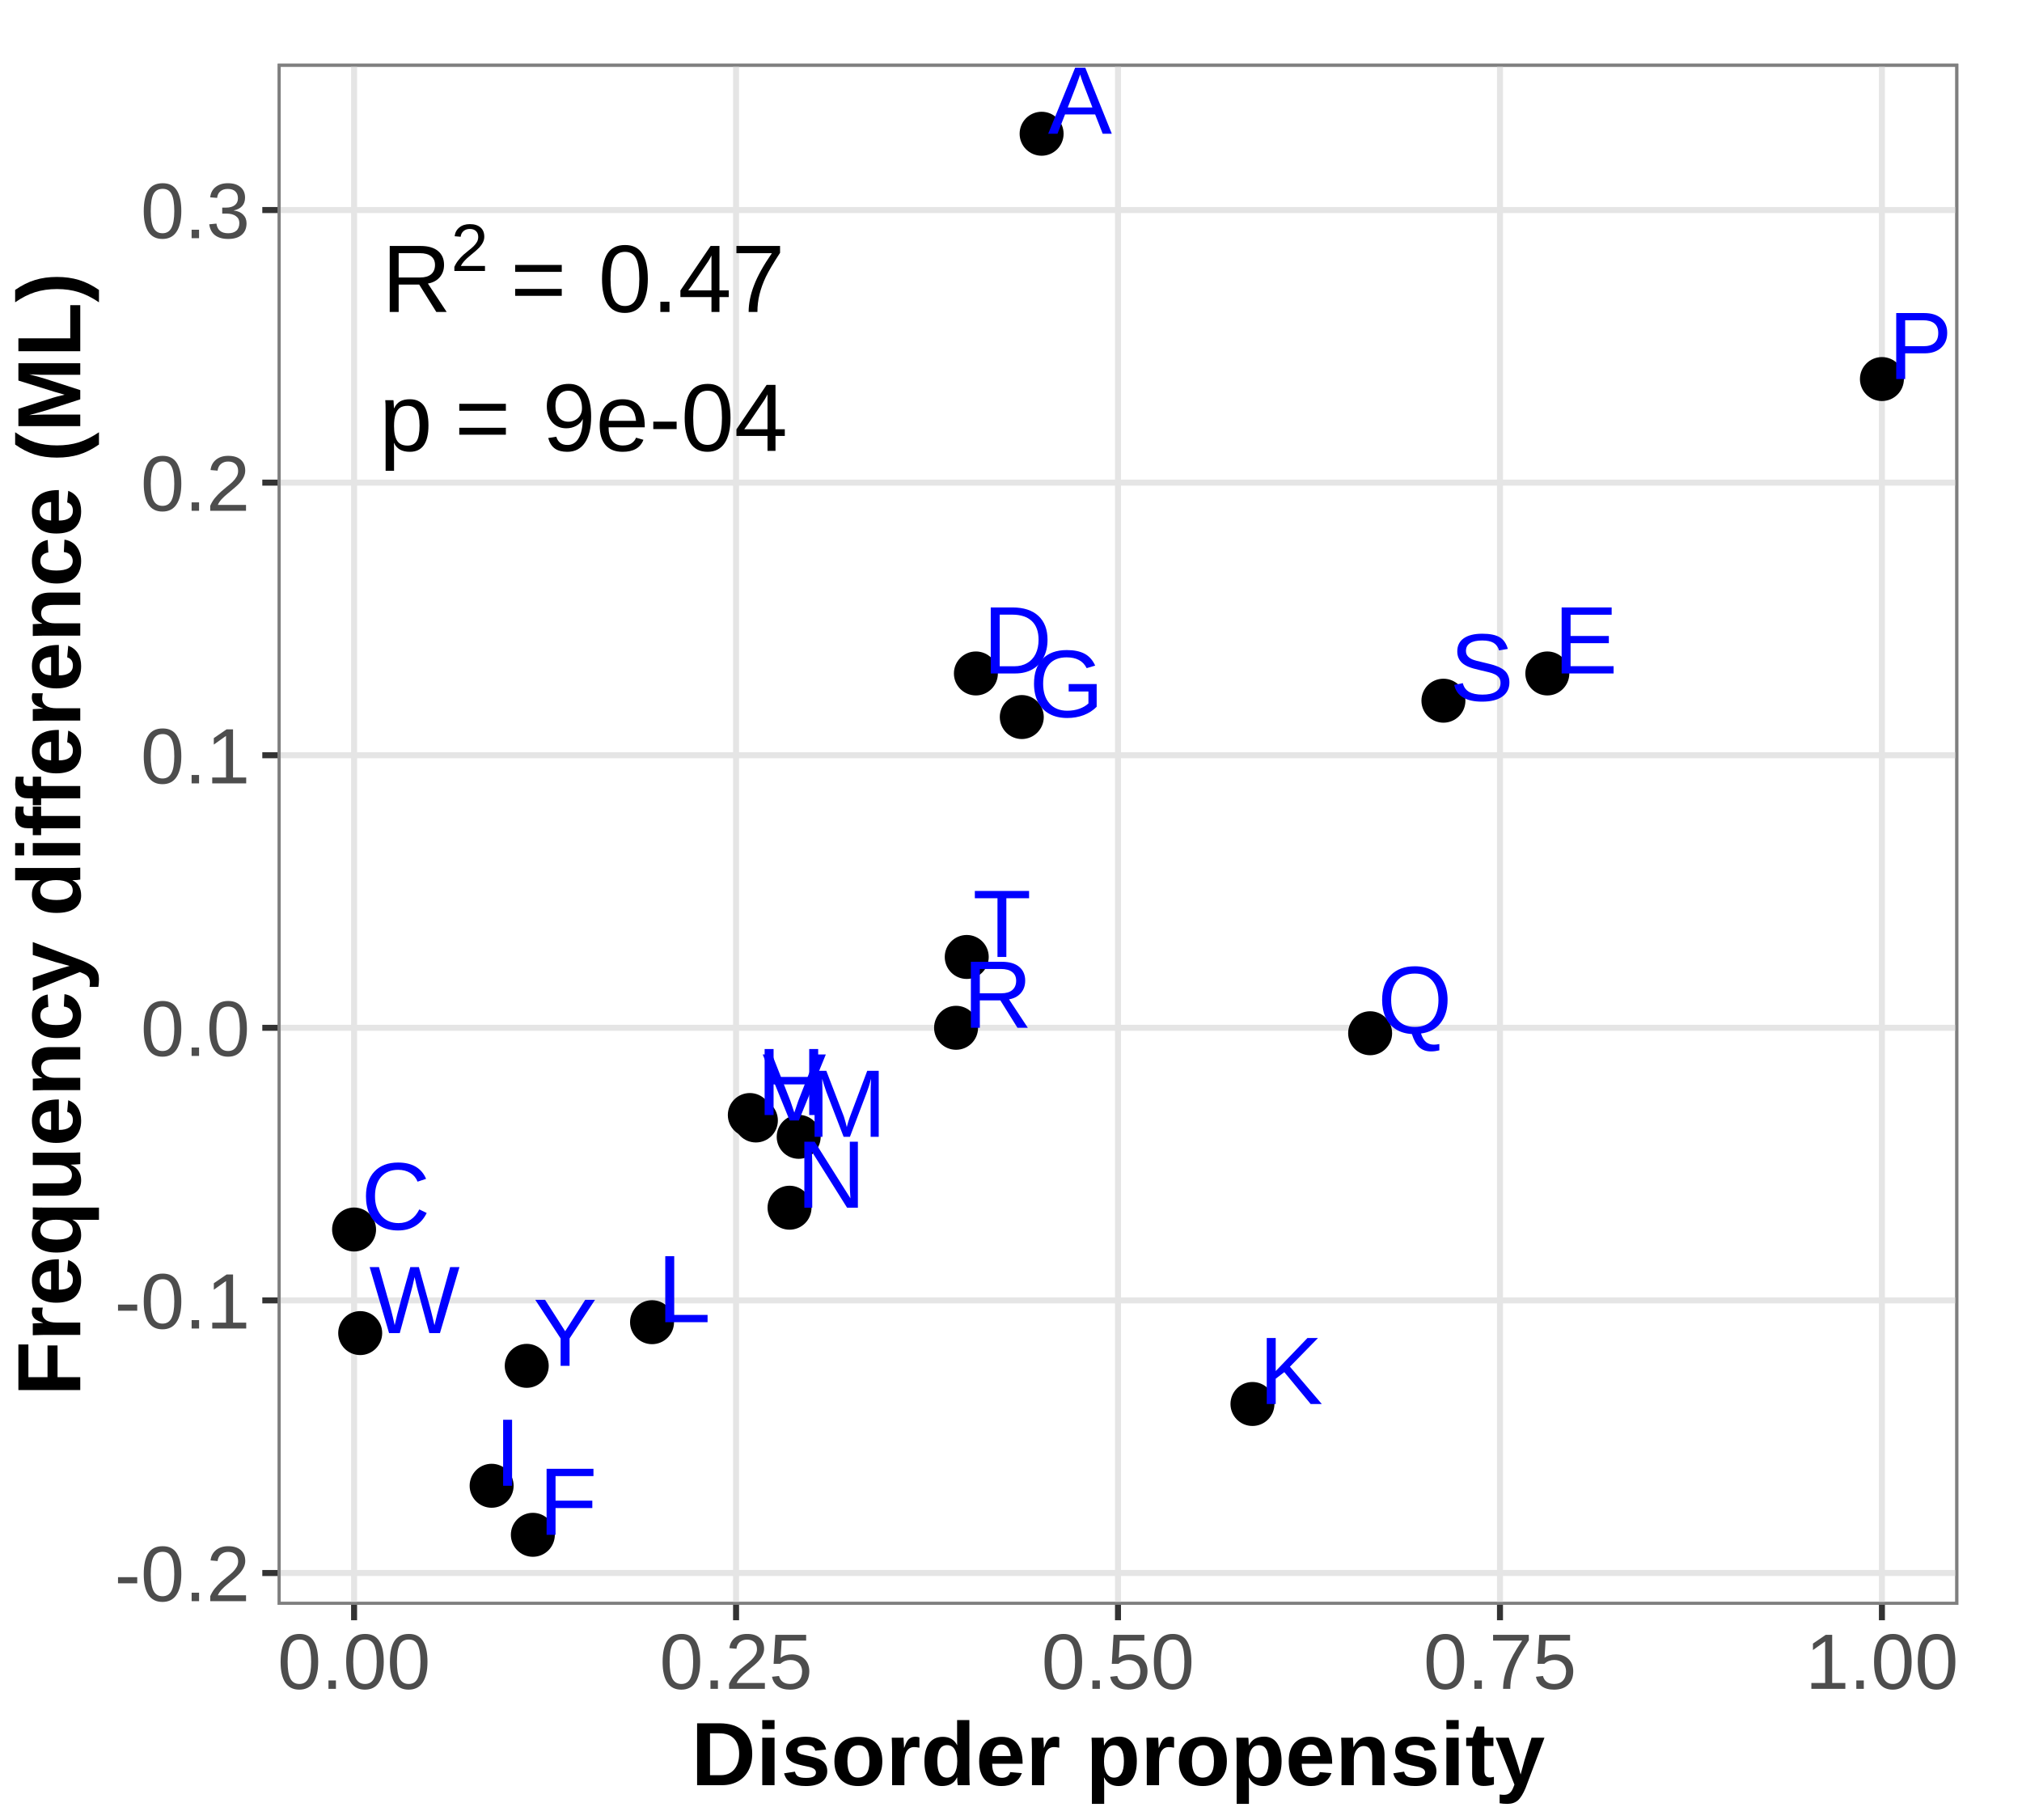
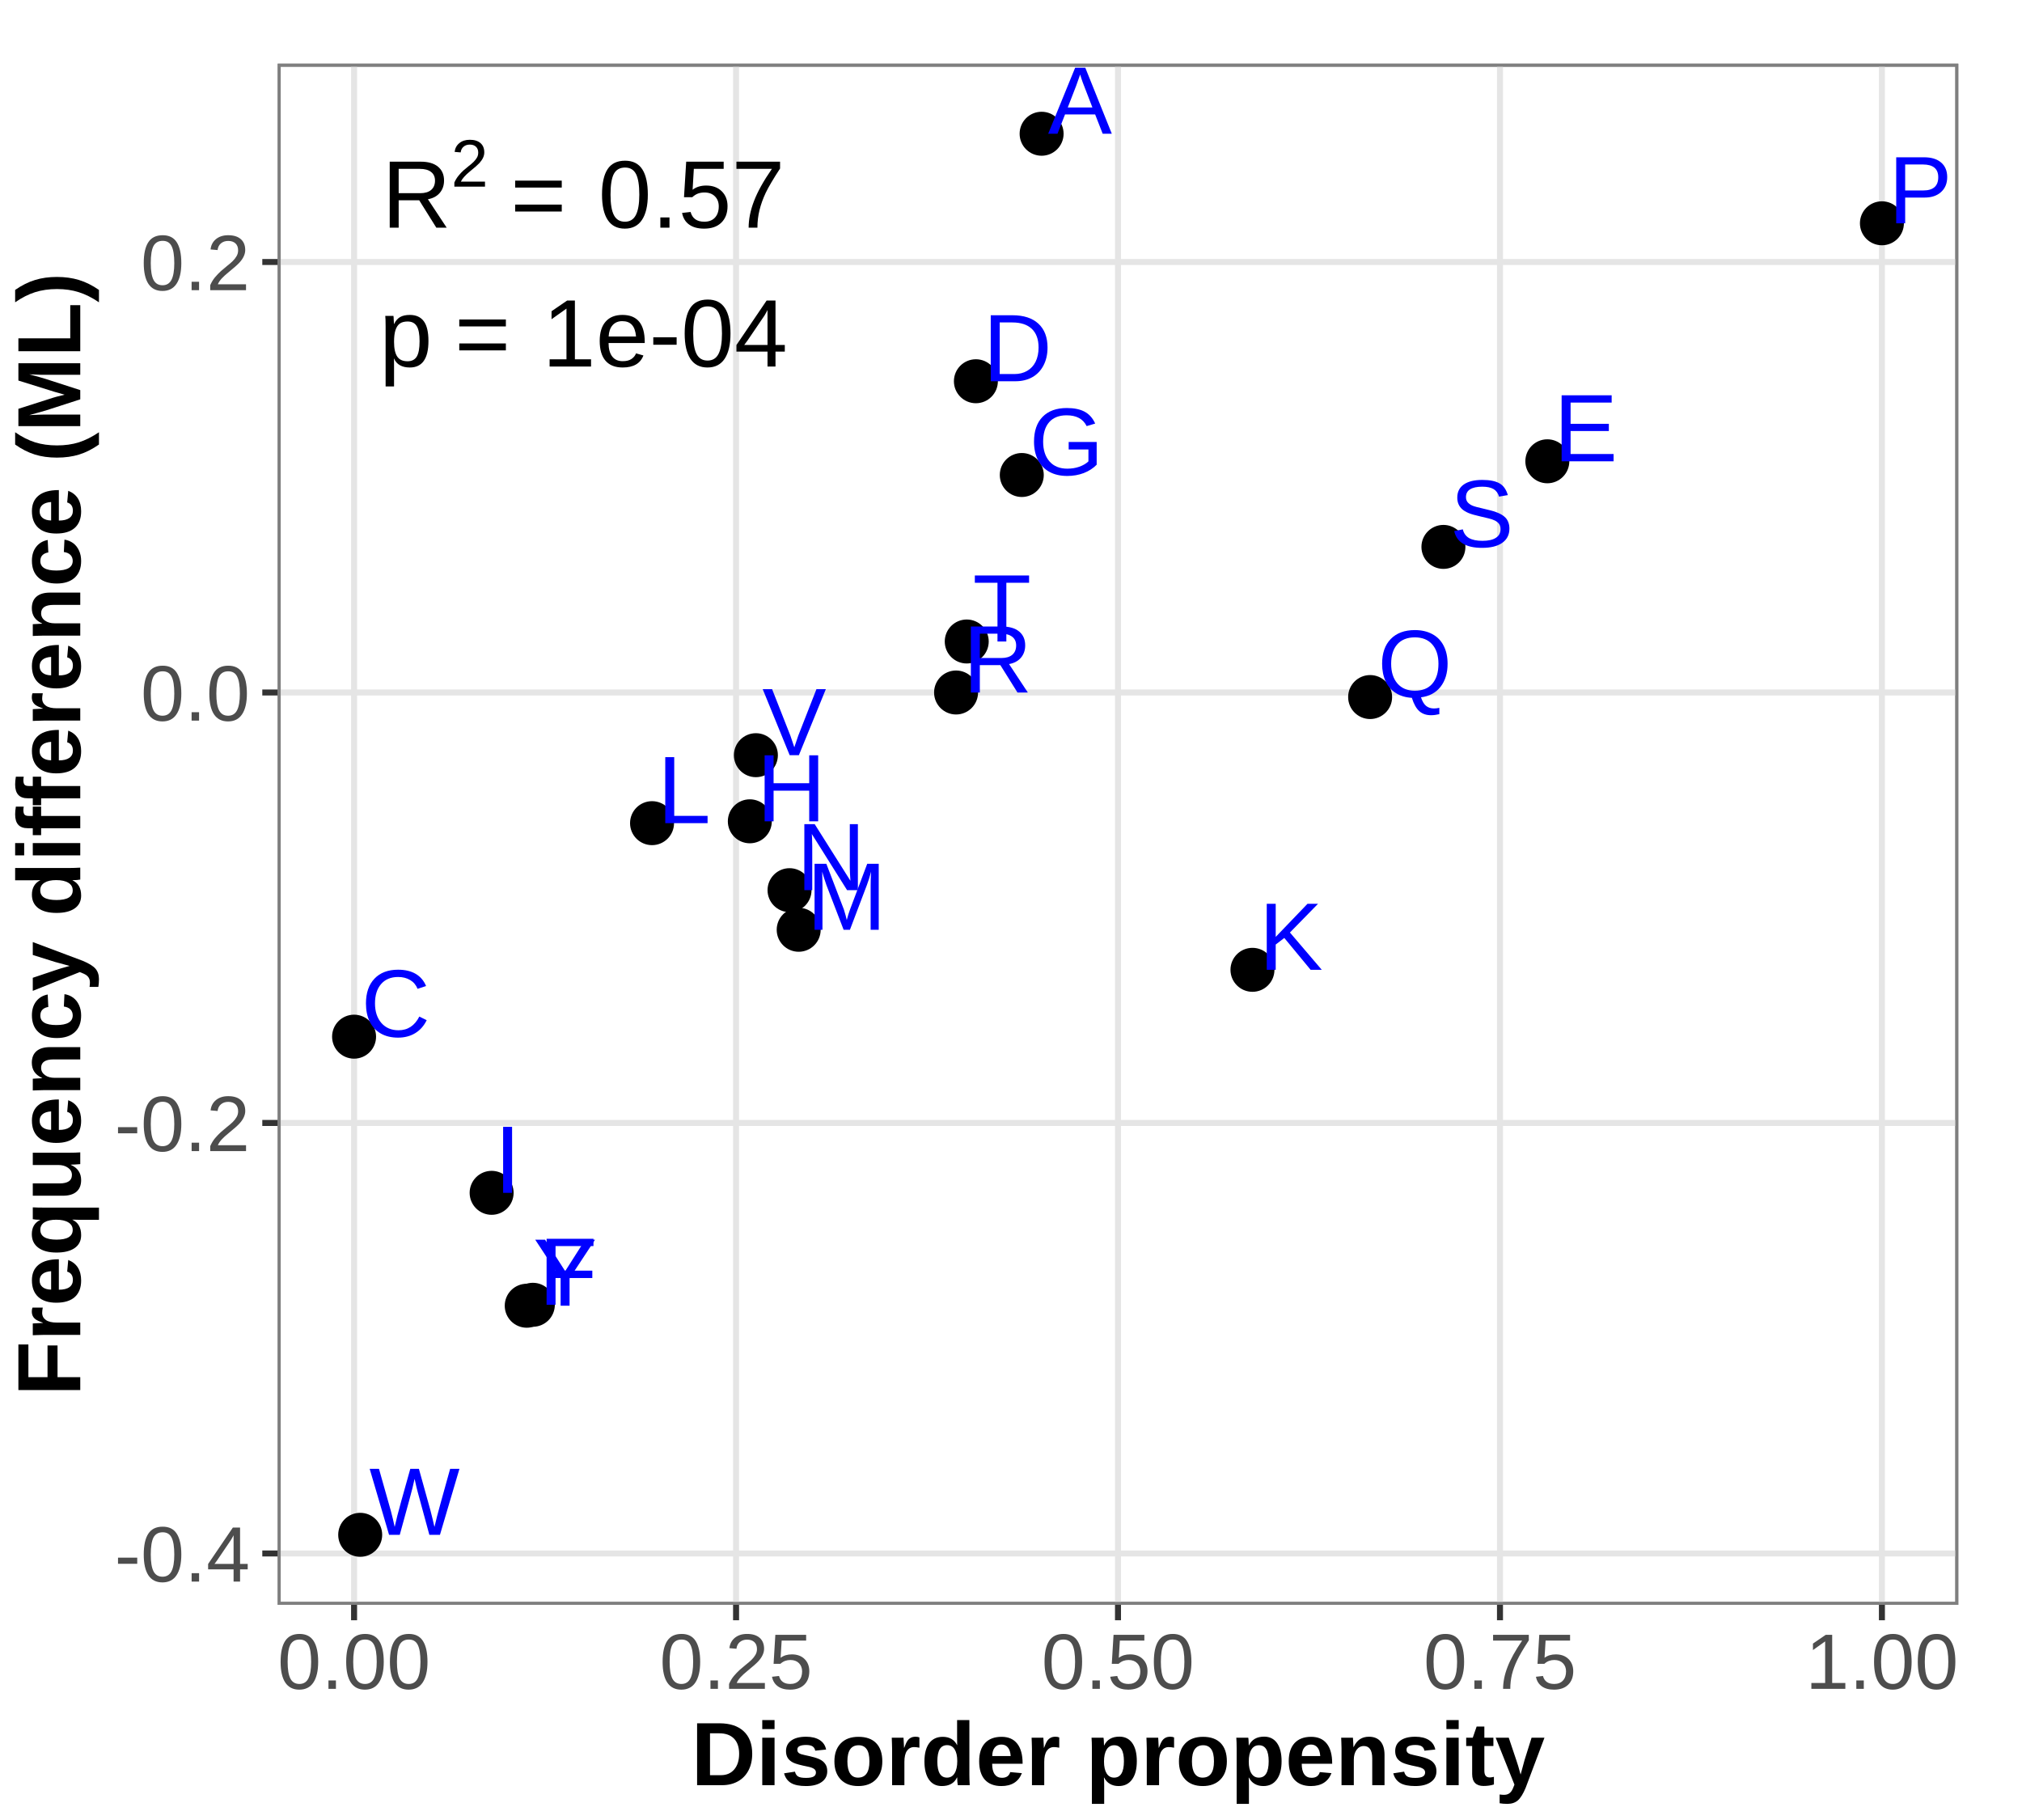
<svg xmlns="http://www.w3.org/2000/svg" class="svglite" width="360.00pt" height="324.00pt" viewBox="0 0 360.00 324.00">
  <defs>
    <style type="text/css">
    .svglite line, .svglite polyline, .svglite polygon, .svglite path, .svglite rect, .svglite circle {
      fill: none;
      stroke: #000000;
      stroke-linecap: round;
      stroke-linejoin: round;
      stroke-miterlimit: 10.00;
    }
    .svglite text {
      white-space: pre;
    }
  </style>
  </defs>
  <rect width="100%" height="100%" style="stroke: none; fill: #FFFFFF;" />
  <defs>
    <clipPath id="cpMC4wMHwzNjAuMDB8MC4wMHwzMjQuMDA=">
      <rect x="0.00" y="0.00" width="360.00" height="324.00" />
    </clipPath>
  </defs>
  <g clip-path="url(#cpMC4wMHwzNjAuMDB8MC4wMHwzMjQuMDA=)">
    <rect x="0.00" y="0.00" width="360.00" height="324.00" style="stroke-width: 1.07; stroke: #FFFFFF; fill: #FFFFFF;" />
  </g>
  <defs>
    <clipPath id="cpNDkuNDR8MzQ4LjY2fDExLjM0fDI4NS43MA==">
      <rect x="49.44" y="11.34" width="299.22" height="274.36" />
    </clipPath>
  </defs>
  <g clip-path="url(#cpNDkuNDR8MzQ4LjY2fDExLjM0fDI4NS43MA==)">
    <rect x="49.44" y="11.34" width="299.22" height="274.36" style="stroke-width: 1.07; stroke: #7F7F7F; fill: #FFFFFF;" />
-     <polyline points="49.44,280.03 348.66,280.03 " style="stroke-width: 1.07; stroke: #E5E5E5; stroke-linecap: butt;" />
-     <polyline points="49.44,231.50 348.66,231.50 " style="stroke-width: 1.07; stroke: #E5E5E5; stroke-linecap: butt;" />
-     <polyline points="49.44,182.97 348.66,182.97 " style="stroke-width: 1.07; stroke: #E5E5E5; stroke-linecap: butt;" />
-     <polyline points="49.44,134.45 348.66,134.45 " style="stroke-width: 1.07; stroke: #E5E5E5; stroke-linecap: butt;" />
-     <polyline points="49.44,85.92 348.66,85.92 " style="stroke-width: 1.07; stroke: #E5E5E5; stroke-linecap: butt;" />
-     <polyline points="49.44,37.39 348.66,37.39 " style="stroke-width: 1.07; stroke: #E5E5E5; stroke-linecap: butt;" />
+     <polyline points="49.44,276.55 348.66,276.55 " style="stroke-width: 1.07; stroke: #E5E5E5; stroke-linecap: butt;" />
+     <polyline points="49.44,199.91 348.66,199.91 " style="stroke-width: 1.07; stroke: #E5E5E5; stroke-linecap: butt;" />
+     <polyline points="49.44,123.28 348.66,123.28 " style="stroke-width: 1.07; stroke: #E5E5E5; stroke-linecap: butt;" />
+     <polyline points="49.44,46.64 348.66,46.64 " style="stroke-width: 1.07; stroke: #E5E5E5; stroke-linecap: butt;" />
    <polyline points="63.04,285.70 63.04,11.34 " style="stroke-width: 1.07; stroke: #E5E5E5; stroke-linecap: butt;" />
    <polyline points="131.05,285.70 131.05,11.34 " style="stroke-width: 1.07; stroke: #E5E5E5; stroke-linecap: butt;" />
    <polyline points="199.05,285.70 199.05,11.34 " style="stroke-width: 1.07; stroke: #E5E5E5; stroke-linecap: butt;" />
    <polyline points="267.06,285.70 267.06,11.34 " style="stroke-width: 1.07; stroke: #E5E5E5; stroke-linecap: butt;" />
    <polyline points="335.06,285.70 335.06,11.34 " style="stroke-width: 1.07; stroke: #E5E5E5; stroke-linecap: butt;" />
-     <text x="67.98" y="55.54" style="font-size: 17.07px; font-family: &quot;Arial&quot;;" textLength="12.33px" lengthAdjust="spacingAndGlyphs">R</text>
-     <text x="80.30" y="48.24" style="font-size: 11.95px; font-family: &quot;Arial&quot;;" textLength="6.64px" lengthAdjust="spacingAndGlyphs">2</text>
-     <text x="90.89" y="55.54" style="font-size: 17.07px; font-family: &quot;Arial&quot;;" textLength="11.67px" lengthAdjust="spacingAndGlyphs">=</text>
-     <text x="106.51" y="55.54" style="font-size: 17.07px; font-family: &quot;Arial&quot;;" textLength="33.21px" lengthAdjust="spacingAndGlyphs">0.47</text>
-     <text x="67.50" y="80.26" style="font-size: 17.07px; font-family: &quot;Arial&quot;;" textLength="9.49px" lengthAdjust="spacingAndGlyphs">p</text>
-     <text x="80.94" y="80.26" style="font-size: 17.07px; font-family: &quot;Arial&quot;;" textLength="11.67px" lengthAdjust="spacingAndGlyphs">=</text>
-     <text x="96.56" y="80.26" style="font-size: 17.07px; font-family: &quot;Arial&quot;;" textLength="43.64px" lengthAdjust="spacingAndGlyphs">9e-04</text>
+     <text x="67.98" y="40.53" style="font-size: 17.07px; font-family: &quot;Arial&quot;;" textLength="12.33px" lengthAdjust="spacingAndGlyphs">R</text>
+     <text x="80.30" y="33.23" style="font-size: 11.95px; font-family: &quot;Arial&quot;;" textLength="6.64px" lengthAdjust="spacingAndGlyphs">2</text>
+     <text x="90.89" y="40.53" style="font-size: 17.07px; font-family: &quot;Arial&quot;;" textLength="11.67px" lengthAdjust="spacingAndGlyphs">=</text>
+     <text x="106.51" y="40.53" style="font-size: 17.07px; font-family: &quot;Arial&quot;;" textLength="33.21px" lengthAdjust="spacingAndGlyphs">0.57</text>
+     <text x="67.50" y="65.25" style="font-size: 17.07px; font-family: &quot;Arial&quot;;" textLength="9.49px" lengthAdjust="spacingAndGlyphs">p</text>
+     <text x="80.94" y="65.25" style="font-size: 17.07px; font-family: &quot;Arial&quot;;" textLength="11.67px" lengthAdjust="spacingAndGlyphs">=</text>
+     <text x="96.56" y="65.25" style="font-size: 17.07px; font-family: &quot;Arial&quot;;" textLength="43.64px" lengthAdjust="spacingAndGlyphs">1e-04</text>
    <circle cx="185.45" cy="23.81" r="3.56" style="stroke-width: 0.71; fill: #000000;" />
-     <circle cx="63.04" cy="218.88" r="3.56" style="stroke-width: 0.71; fill: #000000;" />
-     <circle cx="173.75" cy="119.89" r="3.56" style="stroke-width: 0.71; fill: #000000;" />
-     <circle cx="275.49" cy="119.89" r="3.56" style="stroke-width: 0.71; fill: #000000;" />
-     <circle cx="94.87" cy="273.23" r="3.56" style="stroke-width: 0.71; fill: #000000;" />
-     <circle cx="181.92" cy="127.65" r="3.56" style="stroke-width: 0.71; fill: #000000;" />
-     <circle cx="133.50" cy="198.50" r="3.56" style="stroke-width: 0.71; fill: #000000;" />
-     <circle cx="87.53" cy="264.50" r="3.56" style="stroke-width: 0.71; fill: #000000;" />
-     <circle cx="222.99" cy="249.94" r="3.56" style="stroke-width: 0.71; fill: #000000;" />
-     <circle cx="116.09" cy="235.38" r="3.56" style="stroke-width: 0.71; fill: #000000;" />
-     <circle cx="142.20" cy="202.38" r="3.56" style="stroke-width: 0.71; fill: #000000;" />
-     <circle cx="140.57" cy="215.00" r="3.56" style="stroke-width: 0.71; fill: #000000;" />
-     <circle cx="335.06" cy="67.48" r="3.56" style="stroke-width: 0.71; fill: #000000;" />
-     <circle cx="243.94" cy="183.94" r="3.56" style="stroke-width: 0.71; fill: #000000;" />
-     <circle cx="170.22" cy="182.97" r="3.56" style="stroke-width: 0.71; fill: #000000;" />
-     <circle cx="256.99" cy="124.74" r="3.56" style="stroke-width: 0.71; fill: #000000;" />
-     <circle cx="172.12" cy="170.36" r="3.56" style="stroke-width: 0.71; fill: #000000;" />
-     <circle cx="134.58" cy="199.47" r="3.56" style="stroke-width: 0.71; fill: #000000;" />
-     <circle cx="64.13" cy="237.32" r="3.56" style="stroke-width: 0.71; fill: #000000;" />
-     <circle cx="93.78" cy="243.15" r="3.56" style="stroke-width: 0.71; fill: #000000;" />
+     <circle cx="63.04" cy="184.55" r="3.56" style="stroke-width: 0.71; fill: #000000;" />
+     <circle cx="173.75" cy="67.87" r="3.56" style="stroke-width: 0.71; fill: #000000;" />
+     <circle cx="275.49" cy="82.12" r="3.56" style="stroke-width: 0.71; fill: #000000;" />
+     <circle cx="94.87" cy="232.28" r="3.56" style="stroke-width: 0.71; fill: #000000;" />
+     <circle cx="181.92" cy="84.56" r="3.56" style="stroke-width: 0.71; fill: #000000;" />
+     <circle cx="133.50" cy="146.21" r="3.56" style="stroke-width: 0.71; fill: #000000;" />
+     <circle cx="87.53" cy="212.35" r="3.56" style="stroke-width: 0.71; fill: #000000;" />
+     <circle cx="222.99" cy="172.65" r="3.56" style="stroke-width: 0.71; fill: #000000;" />
+     <circle cx="116.09" cy="146.54" r="3.56" style="stroke-width: 0.71; fill: #000000;" />
+     <circle cx="142.20" cy="165.52" r="3.56" style="stroke-width: 0.71; fill: #000000;" />
+     <circle cx="140.57" cy="158.47" r="3.56" style="stroke-width: 0.71; fill: #000000;" />
+     <circle cx="335.06" cy="39.75" r="3.56" style="stroke-width: 0.71; fill: #000000;" />
+     <circle cx="243.94" cy="124.09" r="3.56" style="stroke-width: 0.71; fill: #000000;" />
+     <circle cx="170.22" cy="123.28" r="3.56" style="stroke-width: 0.71; fill: #000000;" />
+     <circle cx="256.99" cy="97.36" r="3.56" style="stroke-width: 0.71; fill: #000000;" />
+     <circle cx="172.12" cy="114.20" r="3.56" style="stroke-width: 0.71; fill: #000000;" />
+     <circle cx="134.58" cy="134.44" r="3.56" style="stroke-width: 0.71; fill: #000000;" />
+     <circle cx="64.13" cy="273.23" r="3.56" style="stroke-width: 0.71; fill: #000000;" />
+     <circle cx="93.78" cy="232.45" r="3.56" style="stroke-width: 0.71; fill: #000000;" />
    <text x="186.59" y="23.81" style="font-size: 17.07px;fill: #0000FF; font-family: &quot;Arial&quot;;" textLength="11.38px" lengthAdjust="spacingAndGlyphs">A</text>
-     <text x="64.28" y="218.88" style="font-size: 17.07px;fill: #0000FF; font-family: &quot;Arial&quot;;" textLength="12.33px" lengthAdjust="spacingAndGlyphs">C</text>
-     <text x="174.99" y="119.89" style="font-size: 17.07px;fill: #0000FF; font-family: &quot;Arial&quot;;" textLength="12.33px" lengthAdjust="spacingAndGlyphs">D</text>
-     <text x="276.63" y="119.89" style="font-size: 17.07px;fill: #0000FF; font-family: &quot;Arial&quot;;" textLength="11.38px" lengthAdjust="spacingAndGlyphs">E</text>
-     <text x="95.91" y="273.23" style="font-size: 17.07px;fill: #0000FF; font-family: &quot;Arial&quot;;" textLength="10.43px" lengthAdjust="spacingAndGlyphs">F</text>
-     <text x="183.24" y="127.65" style="font-size: 17.07px;fill: #0000FF; font-family: &quot;Arial&quot;;" textLength="13.27px" lengthAdjust="spacingAndGlyphs">G</text>
-     <text x="134.73" y="198.50" style="font-size: 17.07px;fill: #0000FF; font-family: &quot;Arial&quot;;" textLength="12.33px" lengthAdjust="spacingAndGlyphs">H</text>
-     <text x="88.00" y="264.50" style="font-size: 17.07px;fill: #0000FF; font-family: &quot;Arial&quot;;" textLength="4.74px" lengthAdjust="spacingAndGlyphs">I</text>
-     <text x="224.13" y="249.94" style="font-size: 17.07px;fill: #0000FF; font-family: &quot;Arial&quot;;" textLength="11.38px" lengthAdjust="spacingAndGlyphs">K</text>
-     <text x="117.04" y="235.38" style="font-size: 17.07px;fill: #0000FF; font-family: &quot;Arial&quot;;" textLength="9.49px" lengthAdjust="spacingAndGlyphs">L</text>
-     <text x="143.62" y="202.38" style="font-size: 17.07px;fill: #0000FF; font-family: &quot;Arial&quot;;" textLength="14.21px" lengthAdjust="spacingAndGlyphs">M</text>
-     <text x="141.80" y="215.00" style="font-size: 17.07px;fill: #0000FF; font-family: &quot;Arial&quot;;" textLength="12.33px" lengthAdjust="spacingAndGlyphs">N</text>
-     <text x="336.20" y="67.48" style="font-size: 17.07px;fill: #0000FF; font-family: &quot;Arial&quot;;" textLength="11.38px" lengthAdjust="spacingAndGlyphs">P</text>
-     <text x="245.26" y="183.94" style="font-size: 17.07px;fill: #0000FF; font-family: &quot;Arial&quot;;" textLength="13.27px" lengthAdjust="spacingAndGlyphs">Q</text>
-     <text x="171.45" y="182.97" style="font-size: 17.07px;fill: #0000FF; font-family: &quot;Arial&quot;;" textLength="12.33px" lengthAdjust="spacingAndGlyphs">R</text>
-     <text x="258.13" y="124.74" style="font-size: 17.07px;fill: #0000FF; font-family: &quot;Arial&quot;;" textLength="11.38px" lengthAdjust="spacingAndGlyphs">S</text>
-     <text x="173.17" y="170.36" style="font-size: 17.07px;fill: #0000FF; font-family: &quot;Arial&quot;;" textLength="10.43px" lengthAdjust="spacingAndGlyphs">T</text>
-     <text x="135.72" y="199.47" style="font-size: 17.07px;fill: #0000FF; font-family: &quot;Arial&quot;;" textLength="11.38px" lengthAdjust="spacingAndGlyphs">V</text>
-     <text x="65.74" y="237.32" style="font-size: 17.07px;fill: #0000FF; font-family: &quot;Arial&quot;;" textLength="16.11px" lengthAdjust="spacingAndGlyphs">W</text>
-     <text x="94.92" y="243.15" style="font-size: 17.07px;fill: #0000FF; font-family: &quot;Arial&quot;;" textLength="11.38px" lengthAdjust="spacingAndGlyphs">Y</text>
+     <text x="64.28" y="184.55" style="font-size: 17.07px;fill: #0000FF; font-family: &quot;Arial&quot;;" textLength="12.33px" lengthAdjust="spacingAndGlyphs">C</text>
+     <text x="174.99" y="67.87" style="font-size: 17.07px;fill: #0000FF; font-family: &quot;Arial&quot;;" textLength="12.33px" lengthAdjust="spacingAndGlyphs">D</text>
+     <text x="276.63" y="82.12" style="font-size: 17.07px;fill: #0000FF; font-family: &quot;Arial&quot;;" textLength="11.38px" lengthAdjust="spacingAndGlyphs">E</text>
+     <text x="95.91" y="232.28" style="font-size: 17.07px;fill: #0000FF; font-family: &quot;Arial&quot;;" textLength="10.43px" lengthAdjust="spacingAndGlyphs">F</text>
+     <text x="183.24" y="84.56" style="font-size: 17.07px;fill: #0000FF; font-family: &quot;Arial&quot;;" textLength="13.27px" lengthAdjust="spacingAndGlyphs">G</text>
+     <text x="134.73" y="146.21" style="font-size: 17.07px;fill: #0000FF; font-family: &quot;Arial&quot;;" textLength="12.33px" lengthAdjust="spacingAndGlyphs">H</text>
+     <text x="88.00" y="212.35" style="font-size: 17.07px;fill: #0000FF; font-family: &quot;Arial&quot;;" textLength="4.74px" lengthAdjust="spacingAndGlyphs">I</text>
+     <text x="224.13" y="172.65" style="font-size: 17.07px;fill: #0000FF; font-family: &quot;Arial&quot;;" textLength="11.38px" lengthAdjust="spacingAndGlyphs">K</text>
+     <text x="117.04" y="146.54" style="font-size: 17.07px;fill: #0000FF; font-family: &quot;Arial&quot;;" textLength="9.49px" lengthAdjust="spacingAndGlyphs">L</text>
+     <text x="143.62" y="165.52" style="font-size: 17.07px;fill: #0000FF; font-family: &quot;Arial&quot;;" textLength="14.21px" lengthAdjust="spacingAndGlyphs">M</text>
+     <text x="141.80" y="158.47" style="font-size: 17.07px;fill: #0000FF; font-family: &quot;Arial&quot;;" textLength="12.33px" lengthAdjust="spacingAndGlyphs">N</text>
+     <text x="336.20" y="39.75" style="font-size: 17.07px;fill: #0000FF; font-family: &quot;Arial&quot;;" textLength="11.38px" lengthAdjust="spacingAndGlyphs">P</text>
+     <text x="245.26" y="124.09" style="font-size: 17.07px;fill: #0000FF; font-family: &quot;Arial&quot;;" textLength="13.27px" lengthAdjust="spacingAndGlyphs">Q</text>
+     <text x="171.45" y="123.28" style="font-size: 17.07px;fill: #0000FF; font-family: &quot;Arial&quot;;" textLength="12.33px" lengthAdjust="spacingAndGlyphs">R</text>
+     <text x="258.13" y="97.36" style="font-size: 17.07px;fill: #0000FF; font-family: &quot;Arial&quot;;" textLength="11.38px" lengthAdjust="spacingAndGlyphs">S</text>
+     <text x="173.17" y="114.20" style="font-size: 17.07px;fill: #0000FF; font-family: &quot;Arial&quot;;" textLength="10.43px" lengthAdjust="spacingAndGlyphs">T</text>
+     <text x="135.72" y="134.44" style="font-size: 17.07px;fill: #0000FF; font-family: &quot;Arial&quot;;" textLength="11.38px" lengthAdjust="spacingAndGlyphs">V</text>
+     <text x="65.74" y="273.23" style="font-size: 17.07px;fill: #0000FF; font-family: &quot;Arial&quot;;" textLength="16.11px" lengthAdjust="spacingAndGlyphs">W</text>
+     <text x="94.92" y="232.45" style="font-size: 17.07px;fill: #0000FF; font-family: &quot;Arial&quot;;" textLength="11.38px" lengthAdjust="spacingAndGlyphs">Y</text>
    <rect x="49.44" y="11.34" width="299.22" height="274.36" style="stroke-width: 1.07; stroke: #7F7F7F;" />
  </g>
  <g clip-path="url(#cpMC4wMHwzNjAuMDB8MC4wMHwzMjQuMDA=)">
-     <text x="44.51" y="285.04" text-anchor="end" style="font-size: 14.00px;fill: #4D4D4D; font-family: &quot;Arial&quot;;" textLength="24.11px" lengthAdjust="spacingAndGlyphs">-0.2</text>
-     <text x="44.51" y="236.51" text-anchor="end" style="font-size: 14.00px;fill: #4D4D4D; font-family: &quot;Arial&quot;;" textLength="24.11px" lengthAdjust="spacingAndGlyphs">-0.1</text>
-     <text x="44.51" y="187.98" text-anchor="end" style="font-size: 14.00px;fill: #4D4D4D; font-family: &quot;Arial&quot;;" textLength="19.45px" lengthAdjust="spacingAndGlyphs">0.0</text>
-     <text x="44.51" y="139.46" text-anchor="end" style="font-size: 14.00px;fill: #4D4D4D; font-family: &quot;Arial&quot;;" textLength="19.45px" lengthAdjust="spacingAndGlyphs">0.1</text>
-     <text x="44.51" y="90.93" text-anchor="end" style="font-size: 14.00px;fill: #4D4D4D; font-family: &quot;Arial&quot;;" textLength="19.45px" lengthAdjust="spacingAndGlyphs">0.2</text>
-     <text x="44.51" y="42.40" text-anchor="end" style="font-size: 14.00px;fill: #4D4D4D; font-family: &quot;Arial&quot;;" textLength="19.45px" lengthAdjust="spacingAndGlyphs">0.3</text>
-     <polyline points="46.70,280.03 49.44,280.03 " style="stroke-width: 1.07; stroke: #333333; stroke-linecap: butt;" />
-     <polyline points="46.70,231.50 49.44,231.50 " style="stroke-width: 1.07; stroke: #333333; stroke-linecap: butt;" />
-     <polyline points="46.70,182.97 49.44,182.97 " style="stroke-width: 1.07; stroke: #333333; stroke-linecap: butt;" />
-     <polyline points="46.70,134.45 49.44,134.45 " style="stroke-width: 1.07; stroke: #333333; stroke-linecap: butt;" />
-     <polyline points="46.70,85.92 49.44,85.92 " style="stroke-width: 1.07; stroke: #333333; stroke-linecap: butt;" />
-     <polyline points="46.70,37.39 49.44,37.39 " style="stroke-width: 1.07; stroke: #333333; stroke-linecap: butt;" />
+     <text x="44.51" y="281.56" text-anchor="end" style="font-size: 14.00px;fill: #4D4D4D; font-family: &quot;Arial&quot;;" textLength="24.11px" lengthAdjust="spacingAndGlyphs">-0.4</text>
+     <text x="44.51" y="204.92" text-anchor="end" style="font-size: 14.00px;fill: #4D4D4D; font-family: &quot;Arial&quot;;" textLength="24.11px" lengthAdjust="spacingAndGlyphs">-0.2</text>
+     <text x="44.51" y="128.29" text-anchor="end" style="font-size: 14.00px;fill: #4D4D4D; font-family: &quot;Arial&quot;;" textLength="19.45px" lengthAdjust="spacingAndGlyphs">0.0</text>
+     <text x="44.51" y="51.66" text-anchor="end" style="font-size: 14.00px;fill: #4D4D4D; font-family: &quot;Arial&quot;;" textLength="19.45px" lengthAdjust="spacingAndGlyphs">0.2</text>
+     <polyline points="46.70,276.55 49.44,276.55 " style="stroke-width: 1.07; stroke: #333333; stroke-linecap: butt;" />
+     <polyline points="46.70,199.91 49.44,199.91 " style="stroke-width: 1.07; stroke: #333333; stroke-linecap: butt;" />
+     <polyline points="46.70,123.28 49.44,123.28 " style="stroke-width: 1.07; stroke: #333333; stroke-linecap: butt;" />
+     <polyline points="46.70,46.64 49.44,46.64 " style="stroke-width: 1.07; stroke: #333333; stroke-linecap: butt;" />
    <polyline points="63.04,288.44 63.04,285.70 " style="stroke-width: 1.07; stroke: #333333; stroke-linecap: butt;" />
    <polyline points="131.05,288.44 131.05,285.70 " style="stroke-width: 1.07; stroke: #333333; stroke-linecap: butt;" />
    <polyline points="199.05,288.44 199.05,285.70 " style="stroke-width: 1.07; stroke: #333333; stroke-linecap: butt;" />
    <polyline points="267.06,288.44 267.06,285.70 " style="stroke-width: 1.07; stroke: #333333; stroke-linecap: butt;" />
    <polyline points="335.06,288.44 335.06,285.70 " style="stroke-width: 1.07; stroke: #333333; stroke-linecap: butt;" />
    <text x="63.04" y="300.66" text-anchor="middle" style="font-size: 14.00px;fill: #4D4D4D; font-family: &quot;Arial&quot;;" textLength="27.24px" lengthAdjust="spacingAndGlyphs">0.00</text>
    <text x="131.05" y="300.66" text-anchor="middle" style="font-size: 14.00px;fill: #4D4D4D; font-family: &quot;Arial&quot;;" textLength="27.24px" lengthAdjust="spacingAndGlyphs">0.25</text>
    <text x="199.05" y="300.66" text-anchor="middle" style="font-size: 14.00px;fill: #4D4D4D; font-family: &quot;Arial&quot;;" textLength="27.24px" lengthAdjust="spacingAndGlyphs">0.50</text>
    <text x="267.06" y="300.66" text-anchor="middle" style="font-size: 14.00px;fill: #4D4D4D; font-family: &quot;Arial&quot;;" textLength="27.24px" lengthAdjust="spacingAndGlyphs">0.75</text>
    <text x="335.06" y="300.66" text-anchor="middle" style="font-size: 14.00px;fill: #4D4D4D; font-family: &quot;Arial&quot;;" textLength="27.24px" lengthAdjust="spacingAndGlyphs">1.00</text>
    <text x="199.05" y="317.80" text-anchor="middle" style="font-size: 16.00px; font-weight: bold; font-family: &quot;Arial&quot;;" textLength="152.01px" lengthAdjust="spacingAndGlyphs">Disorder propensity</text>
    <text transform="translate(14.29,148.52) rotate(-90)" text-anchor="middle" style="font-size: 16.00px; font-weight: bold; font-family: &quot;Arial&quot;;" textLength="200.01px" lengthAdjust="spacingAndGlyphs">Frequency difference (ML)</text>
  </g>
</svg>
